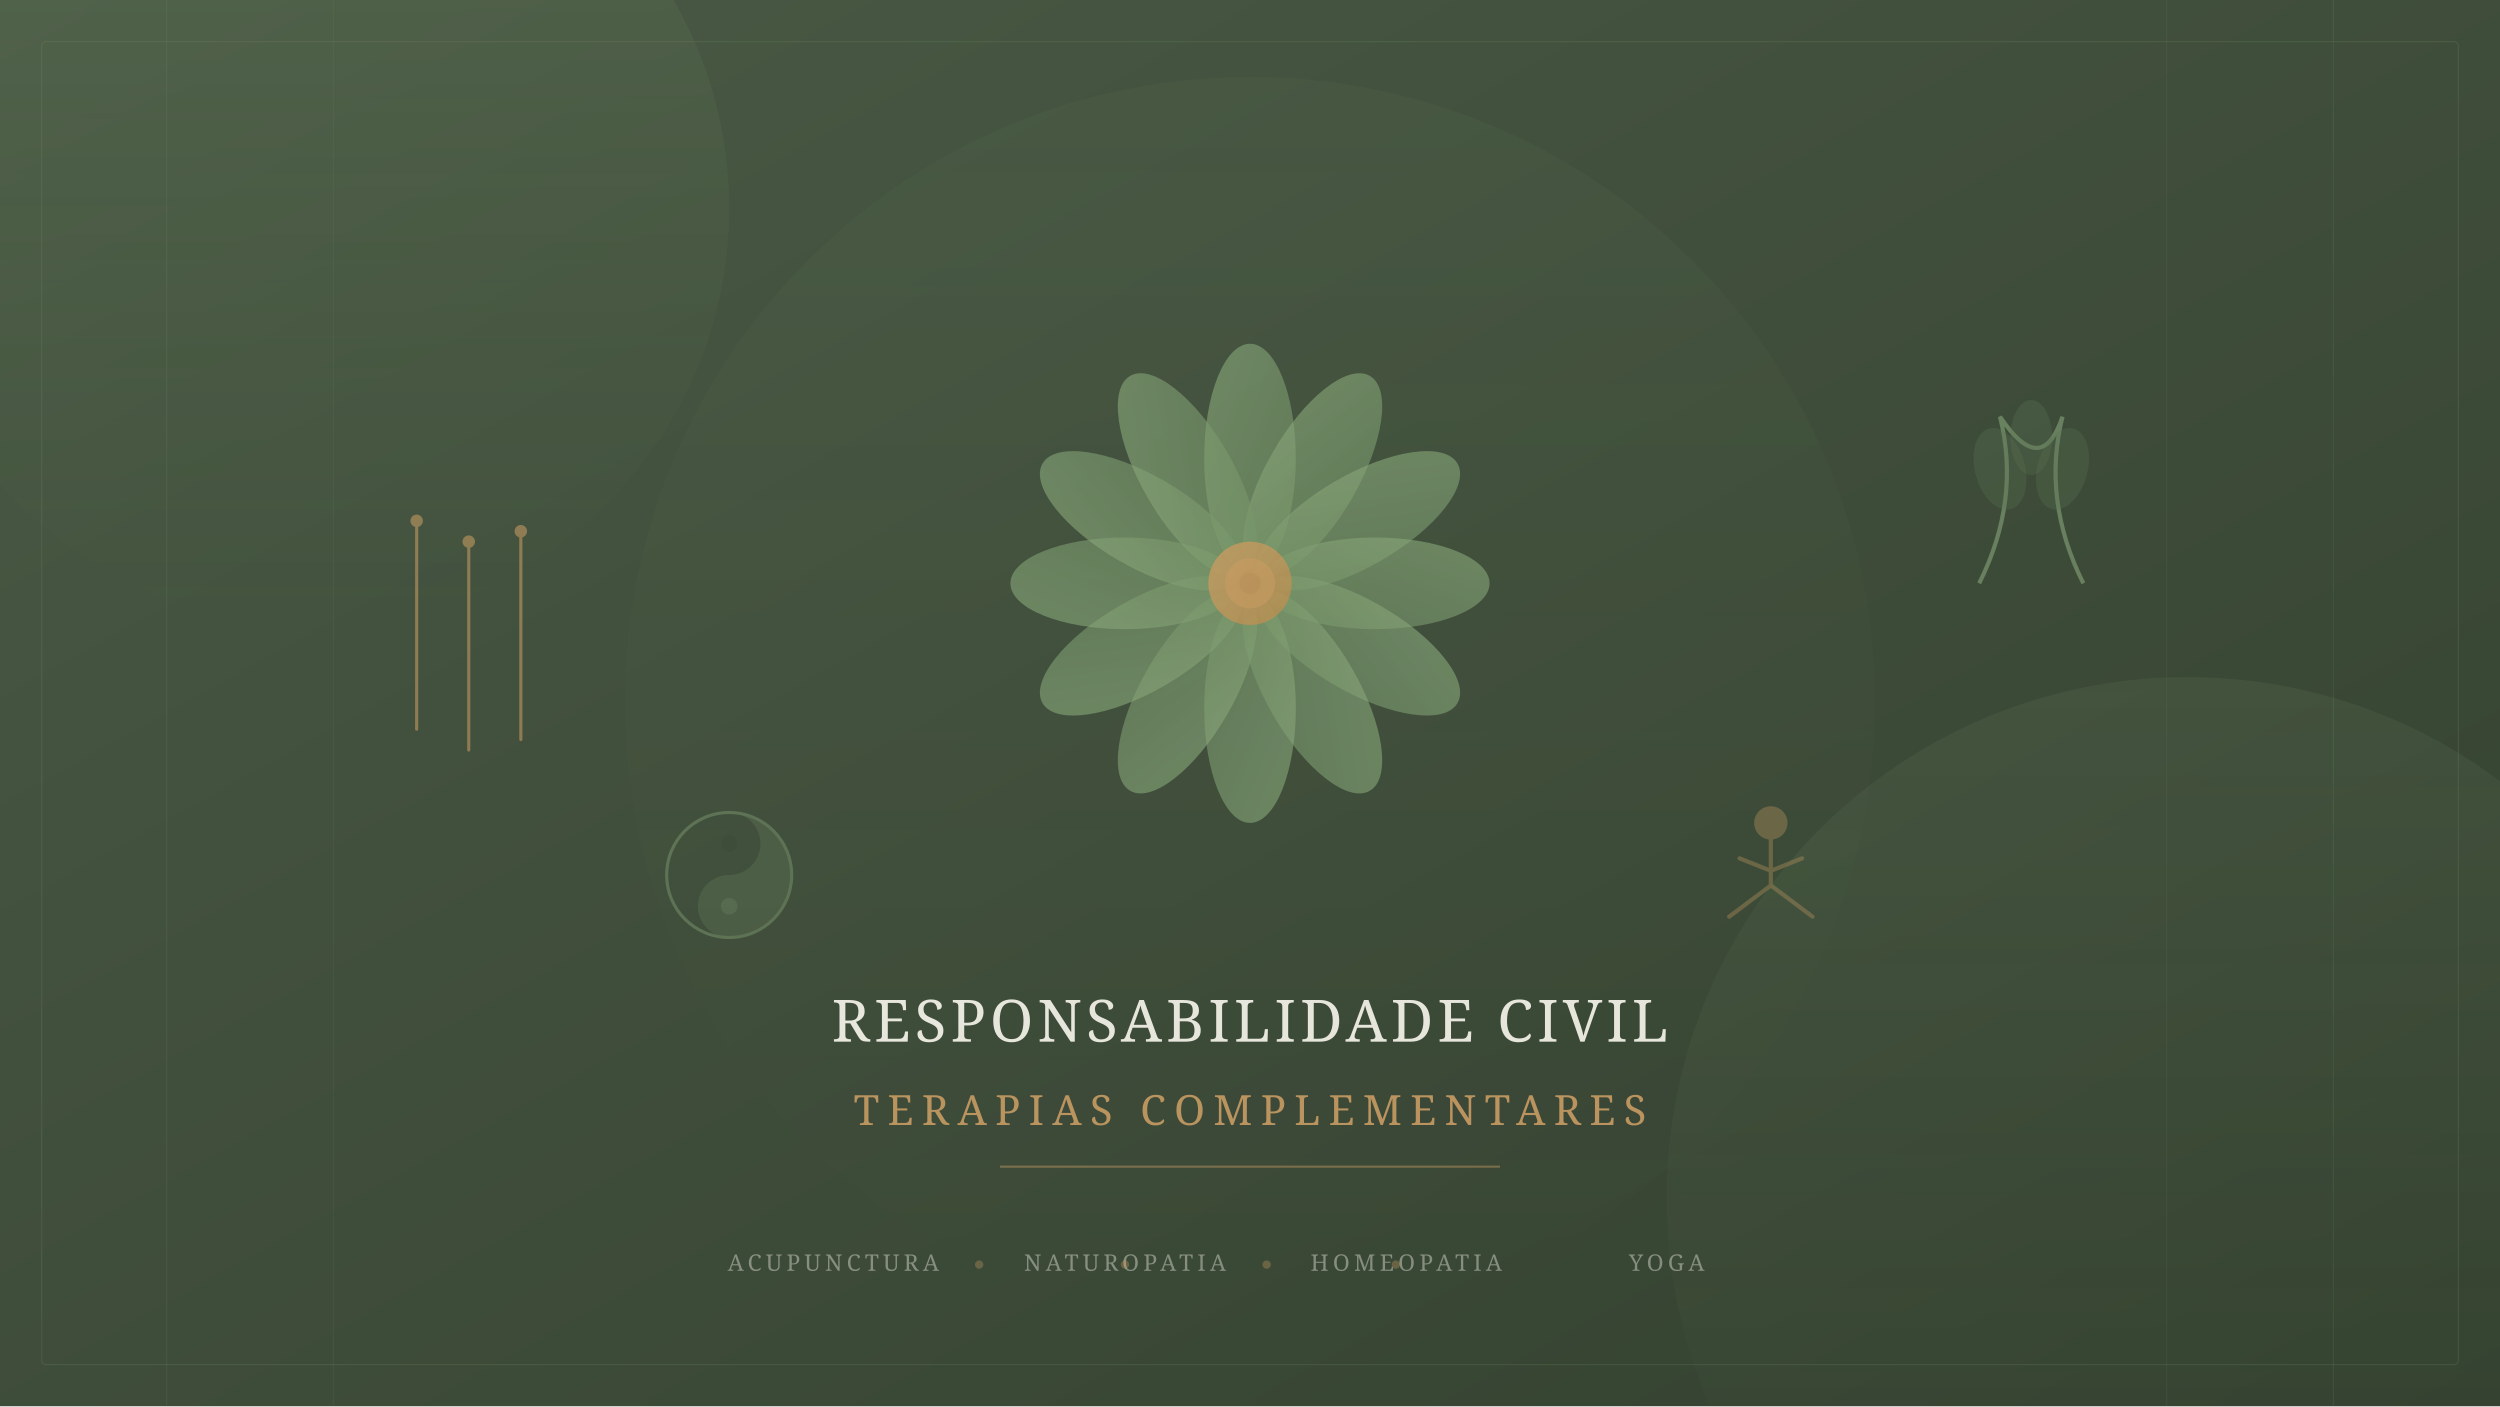
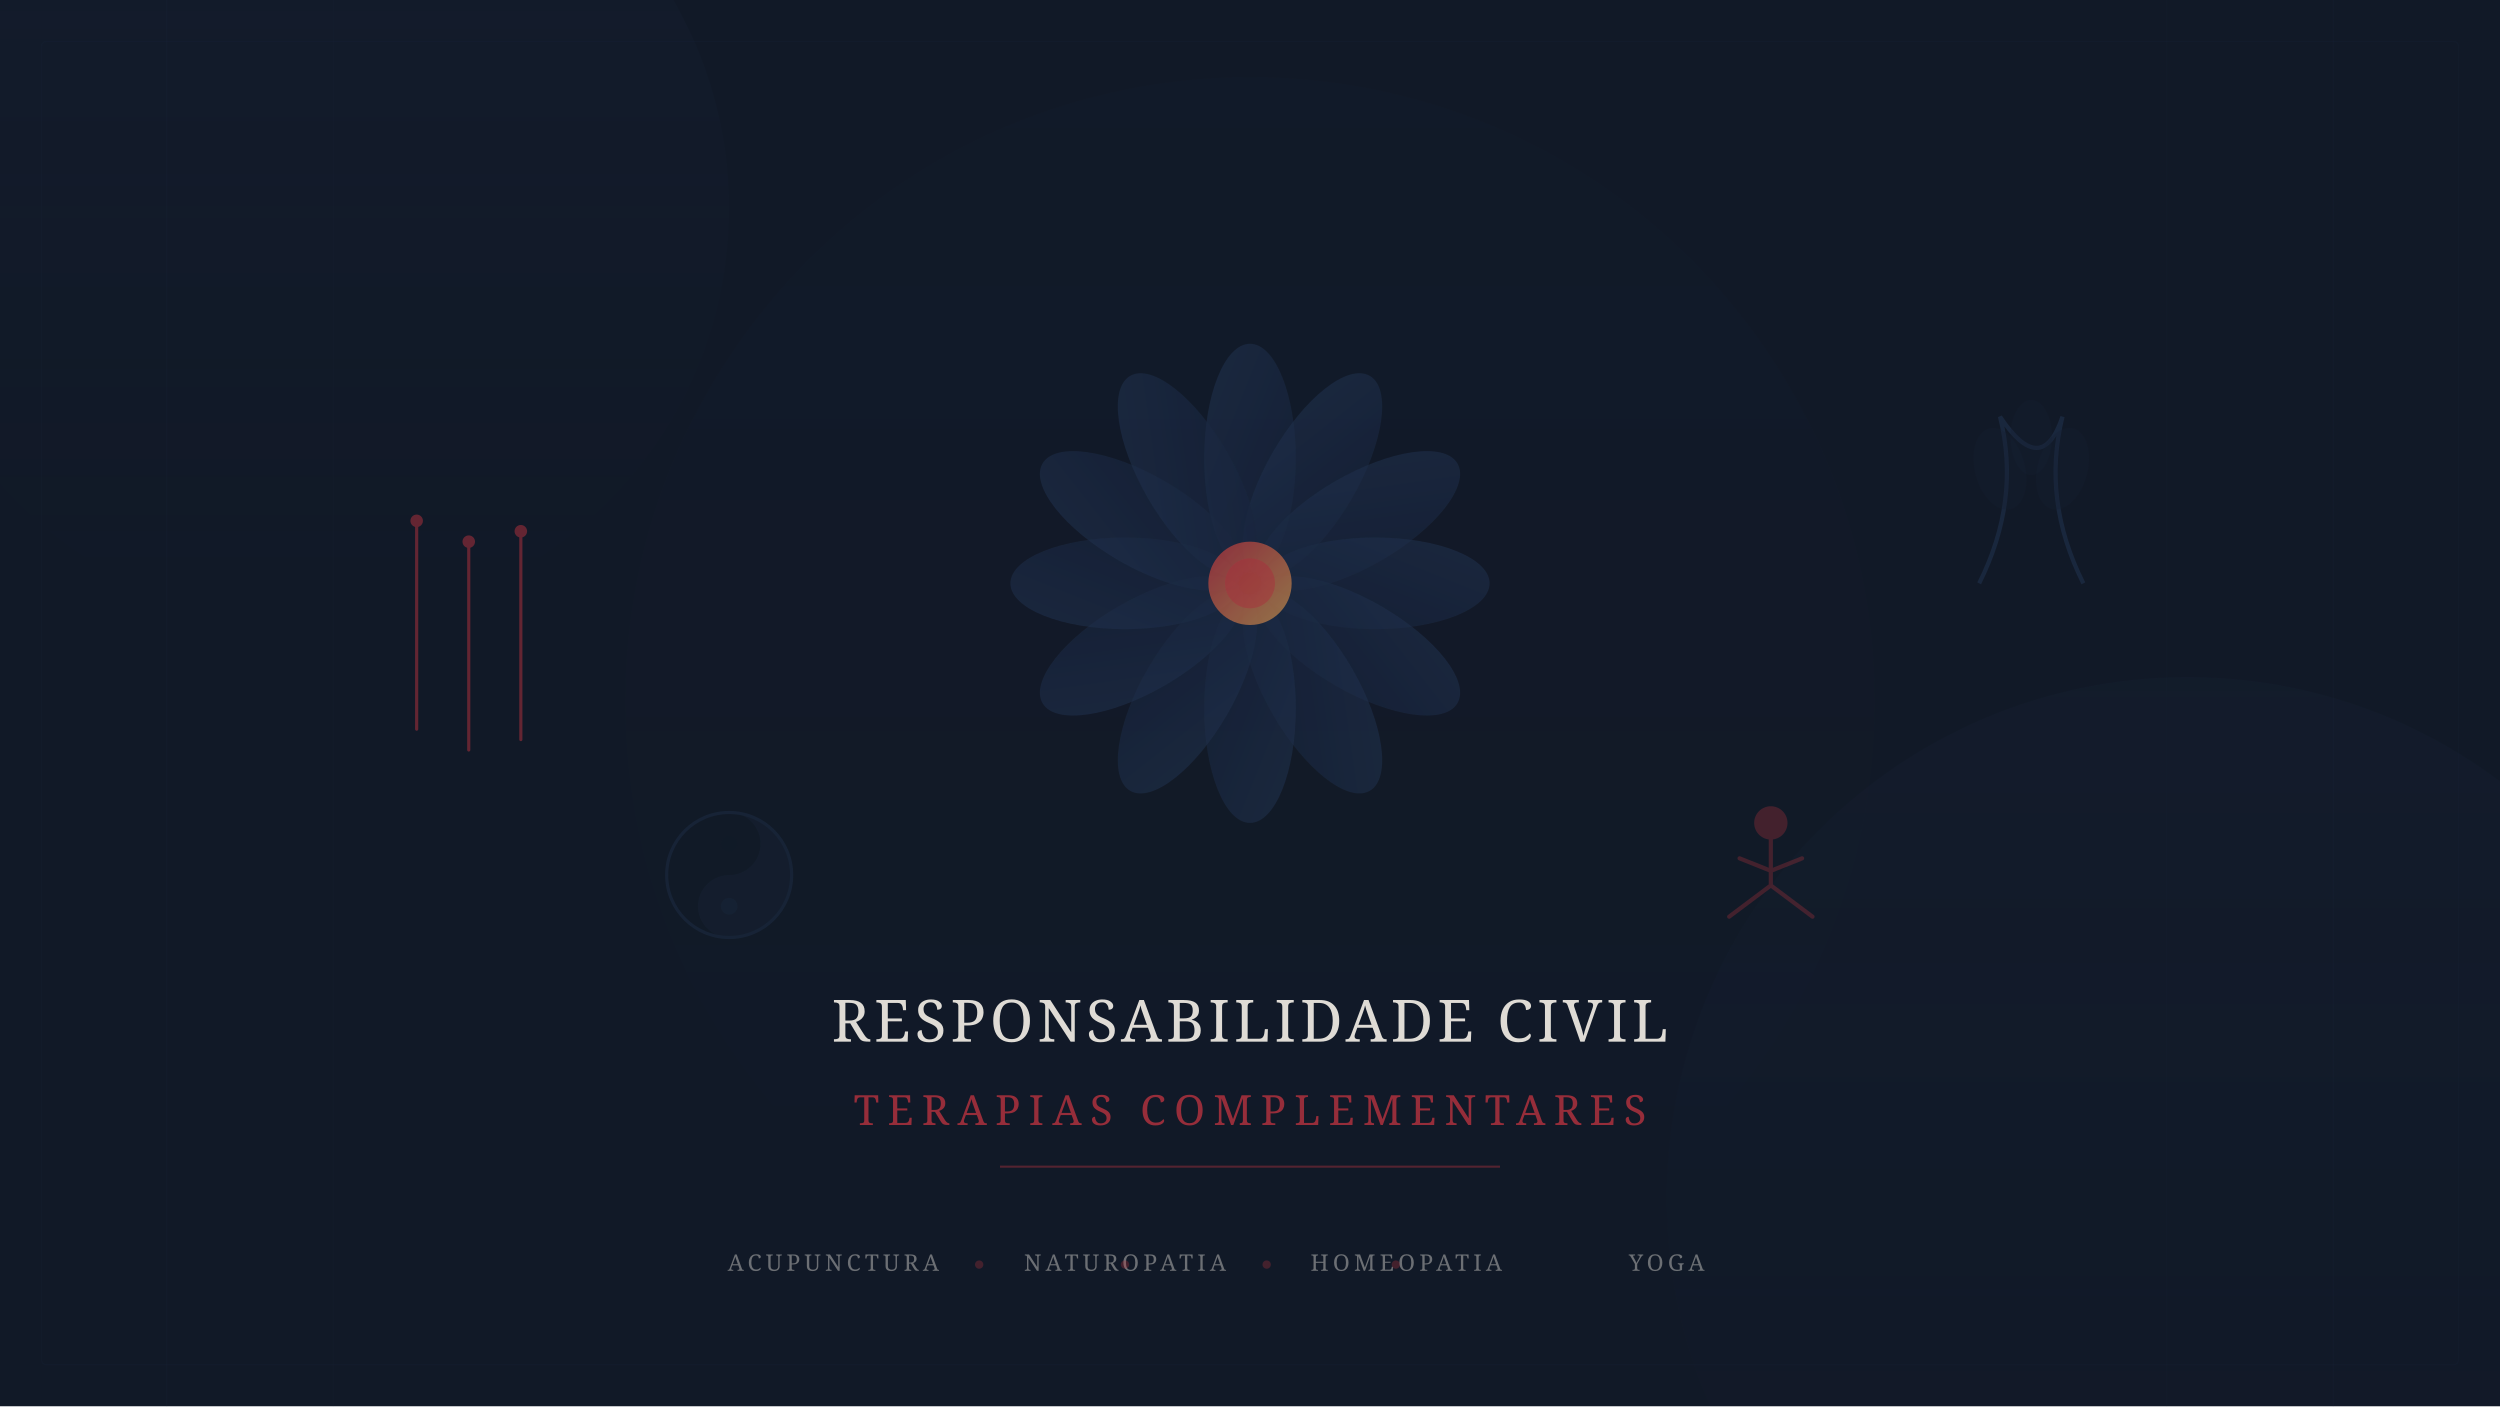
<svg xmlns="http://www.w3.org/2000/svg" viewBox="0 0 1200 675" width="1200" height="675">
  <defs>
    <linearGradient id="bg" x1="0%" y1="0%" x2="100%" y2="100%">
-       <stop offset="0%" style="stop-color:#4A5A45;stop-opacity:1" />
-       <stop offset="100%" style="stop-color:#33402F;stop-opacity:1" />
+       <stop offset="0%" style="stop-color:#111927;stop-opacity:1" />
+       <stop offset="100%" style="stop-color:#111927;stop-opacity:1" />
    </linearGradient>
    <linearGradient id="glow" x1="0%" y1="0%" x2="0%" y2="100%">
-       <stop offset="0%" style="stop-color:#94B585;stop-opacity:0.3" />
-       <stop offset="100%" style="stop-color:#7A9A6B;stop-opacity:0" />
+       <stop offset="0%" style="stop-color:#223553;stop-opacity:0.3" />
+       <stop offset="100%" style="stop-color:#17243D;stop-opacity:0" />
    </linearGradient>
    <linearGradient id="leaf" x1="0%" y1="0%" x2="100%" y2="100%">
-       <stop offset="0%" style="stop-color:#94B585" />
-       <stop offset="100%" style="stop-color:#7A9A6B" />
+       <stop offset="0%" style="stop-color:#223553" />
+       <stop offset="100%" style="stop-color:#17243D" />
    </linearGradient>
    <linearGradient id="accent" x1="0%" y1="0%" x2="100%" y2="100%">
-       <stop offset="0%" style="stop-color:#D9A668" />
+       <stop offset="0%" style="stop-color:#B8323E" />
      <stop offset="100%" style="stop-color:#C4934F" />
    </linearGradient>
  </defs>
  <rect width="1200" height="675" fill="url(#bg)" />
  <circle cx="150" cy="100" r="200" fill="url(#glow)" opacity="0.4" />
  <circle cx="1050" cy="575" r="250" fill="url(#glow)" opacity="0.3" />
  <circle cx="600" cy="337" r="300" fill="url(#glow)" opacity="0.15" />
-   <line x1="80" y1="0" x2="80" y2="675" stroke="#7A9A6B" stroke-width="0.5" opacity="0.15" />
-   <line x1="160" y1="0" x2="160" y2="675" stroke="#7A9A6B" stroke-width="0.5" opacity="0.1" />
-   <line x1="1040" y1="0" x2="1040" y2="675" stroke="#7A9A6B" stroke-width="0.5" opacity="0.1" />
-   <line x1="1120" y1="0" x2="1120" y2="675" stroke="#7A9A6B" stroke-width="0.5" opacity="0.15" />
+   <line x1="80" y1="0" x2="80" y2="675" stroke="#17243D" stroke-width="0.5" opacity="0.15" />
+   <line x1="160" y1="0" x2="160" y2="675" stroke="#17243D" stroke-width="0.5" opacity="0.1" />
+   <line x1="1040" y1="0" x2="1040" y2="675" stroke="#17243D" stroke-width="0.5" opacity="0.1" />
+   <line x1="1120" y1="0" x2="1120" y2="675" stroke="#17243D" stroke-width="0.5" opacity="0.15" />
  <g transform="translate(600, 280)" opacity="0.9">
    <ellipse cx="0" cy="-60" rx="22" ry="55" fill="url(#leaf)" opacity="0.6" transform="rotate(0)" />
    <ellipse cx="0" cy="-60" rx="22" ry="55" fill="url(#leaf)" opacity="0.6" transform="rotate(30)" />
    <ellipse cx="0" cy="-60" rx="22" ry="55" fill="url(#leaf)" opacity="0.6" transform="rotate(60)" />
    <ellipse cx="0" cy="-60" rx="22" ry="55" fill="url(#leaf)" opacity="0.6" transform="rotate(90)" />
    <ellipse cx="0" cy="-60" rx="22" ry="55" fill="url(#leaf)" opacity="0.6" transform="rotate(120)" />
    <ellipse cx="0" cy="-60" rx="22" ry="55" fill="url(#leaf)" opacity="0.6" transform="rotate(150)" />
    <ellipse cx="0" cy="-60" rx="22" ry="55" fill="url(#leaf)" opacity="0.6" transform="rotate(180)" />
    <ellipse cx="0" cy="-60" rx="22" ry="55" fill="url(#leaf)" opacity="0.6" transform="rotate(210)" />
    <ellipse cx="0" cy="-60" rx="22" ry="55" fill="url(#leaf)" opacity="0.6" transform="rotate(240)" />
    <ellipse cx="0" cy="-60" rx="22" ry="55" fill="url(#leaf)" opacity="0.6" transform="rotate(270)" />
    <ellipse cx="0" cy="-60" rx="22" ry="55" fill="url(#leaf)" opacity="0.6" transform="rotate(300)" />
    <ellipse cx="0" cy="-60" rx="22" ry="55" fill="url(#leaf)" opacity="0.6" transform="rotate(330)" />
    <circle cx="0" cy="0" r="20" fill="url(#accent)" opacity="0.8" />
-     <circle cx="0" cy="0" r="12" fill="#D9A668" opacity="0.5" />
+     <circle cx="0" cy="0" r="12" fill="#B8323E" opacity="0.5" />
  </g>
  <g transform="translate(200, 250)" opacity="0.5">
-     <line x1="0" y1="0" x2="0" y2="100" stroke="#D9A668" stroke-width="1.5" stroke-linecap="round" />
-     <circle cx="0" cy="0" r="3" fill="#D9A668" />
-     <line x1="25" y1="10" x2="25" y2="110" stroke="#D9A668" stroke-width="1.5" stroke-linecap="round" />
-     <circle cx="25" cy="10" r="3" fill="#D9A668" />
-     <line x1="50" y1="5" x2="50" y2="105" stroke="#D9A668" stroke-width="1.5" stroke-linecap="round" />
-     <circle cx="50" cy="5" r="3" fill="#D9A668" />
+     <line x1="0" y1="0" x2="0" y2="100" stroke="#B8323E" stroke-width="1.5" stroke-linecap="round" />
+     <circle cx="0" cy="0" r="3" fill="#B8323E" />
+     <line x1="25" y1="10" x2="25" y2="110" stroke="#B8323E" stroke-width="1.5" stroke-linecap="round" />
+     <circle cx="25" cy="10" r="3" fill="#B8323E" />
+     <line x1="50" y1="5" x2="50" y2="105" stroke="#B8323E" stroke-width="1.5" stroke-linecap="round" />
+     <circle cx="50" cy="5" r="3" fill="#B8323E" />
  </g>
  <g transform="translate(950, 200)" opacity="0.5">
-     <path d="M0,80 Q20,40 10,0 Q30,30 40,0 Q30,40 50,80" fill="none" stroke="#94B585" stroke-width="2" />
-     <ellipse cx="10" cy="25" rx="12" ry="20" fill="#7A9A6B" opacity="0.3" transform="rotate(-15, 10, 25)" />
-     <ellipse cx="40" cy="25" rx="12" ry="20" fill="#7A9A6B" opacity="0.3" transform="rotate(15, 40, 25)" />
-     <ellipse cx="25" cy="10" rx="10" ry="18" fill="#7A9A6B" opacity="0.3" />
+     <path d="M0,80 Q20,40 10,0 Q30,30 40,0 Q30,40 50,80" fill="none" stroke="#223553" stroke-width="2" />
+     <ellipse cx="10" cy="25" rx="12" ry="20" fill="#17243D" opacity="0.3" transform="rotate(-15, 10, 25)" />
+     <ellipse cx="40" cy="25" rx="12" ry="20" fill="#17243D" opacity="0.3" transform="rotate(15, 40, 25)" />
+     <ellipse cx="25" cy="10" rx="10" ry="18" fill="#17243D" opacity="0.3" />
  </g>
  <g transform="translate(350, 420)" opacity="0.35">
-     <circle cx="0" cy="0" r="30" fill="none" stroke="#94B585" stroke-width="1.5" />
-     <path d="M0,-30 A30,30 0 0,1 0,30 A15,15 0 0,1 0,0 A15,15 0 0,0 0,-30" fill="#94B585" opacity="0.4" />
-     <circle cx="0" cy="-15" r="4" fill="#33402F" opacity="0.6" />
-     <circle cx="0" cy="15" r="4" fill="#94B585" opacity="0.6" />
+     <circle cx="0" cy="0" r="30" fill="none" stroke="#223553" stroke-width="1.5" />
+     <path d="M0,-30 A30,30 0 0,1 0,30 A15,15 0 0,1 0,0 A15,15 0 0,0 0,-30" fill="#223553" opacity="0.4" />
+     <circle cx="0" cy="-15" r="4" fill="#111927" opacity="0.6" />
+     <circle cx="0" cy="15" r="4" fill="#223553" opacity="0.6" />
  </g>
  <g transform="translate(850, 430)" opacity="0.3">
-     <circle cx="0" cy="-35" r="8" fill="#D9A668" />
-     <path d="M0,-27 L0,-5 M-20,10 L0,-5 L20,10 M-15,-18 L0,-12 L15,-18" fill="none" stroke="#D9A668" stroke-width="2" stroke-linecap="round" />
+     <circle cx="0" cy="-35" r="8" fill="#B8323E" />
+     <path d="M0,-27 L0,-5 M-20,10 L0,-5 L20,10 M-15,-18 L0,-12 L15,-18" fill="none" stroke="#B8323E" stroke-width="2" stroke-linecap="round" />
  </g>
-   <text x="600" y="500" text-anchor="middle" font-family="Georgia, serif" font-size="28" fill="#FAF7EE" opacity="0.9" letter-spacing="2">RESPONSABILIDADE CIVIL</text>
-   <text x="600" y="540" text-anchor="middle" font-family="Georgia, serif" font-size="20" fill="#D9A668" opacity="0.8" letter-spacing="4">TERAPIAS COMPLEMENTARES</text>
-   <line x1="480" y1="560" x2="720" y2="560" stroke="#D9A668" stroke-width="1" opacity="0.4" />
+   <text x="600" y="500" text-anchor="middle" font-family="Georgia, serif" font-size="28" fill="#F5F1E8" opacity="0.9" letter-spacing="2">RESPONSABILIDADE CIVIL</text>
+   <text x="600" y="540" text-anchor="middle" font-family="Georgia, serif" font-size="20" fill="#B8323E" opacity="0.8" letter-spacing="4">TERAPIAS COMPLEMENTARES</text>
+   <line x1="480" y1="560" x2="720" y2="560" stroke="#B8323E" stroke-width="1" opacity="0.4" />
  <g transform="translate(600, 610)" opacity="0.4">
-     <text x="-200" y="0" text-anchor="middle" font-family="Georgia, serif" font-size="11" fill="#FAF7EE" letter-spacing="2">ACUPUNCTURA</text>
-     <text x="-60" y="0" text-anchor="middle" font-family="Georgia, serif" font-size="11" fill="#FAF7EE" letter-spacing="2">NATUROPATIA</text>
-     <text x="75" y="0" text-anchor="middle" font-family="Georgia, serif" font-size="11" fill="#FAF7EE" letter-spacing="2">HOMEOPATIA</text>
-     <text x="200" y="0" text-anchor="middle" font-family="Georgia, serif" font-size="11" fill="#FAF7EE" letter-spacing="2">YOGA</text>
+     <text x="-200" y="0" text-anchor="middle" font-family="Georgia, serif" font-size="11" fill="#F5F1E8" letter-spacing="2">ACUPUNCTURA</text>
+     <text x="-60" y="0" text-anchor="middle" font-family="Georgia, serif" font-size="11" fill="#F5F1E8" letter-spacing="2">NATUROPATIA</text>
+     <text x="75" y="0" text-anchor="middle" font-family="Georgia, serif" font-size="11" fill="#F5F1E8" letter-spacing="2">HOMEOPATIA</text>
+     <text x="200" y="0" text-anchor="middle" font-family="Georgia, serif" font-size="11" fill="#F5F1E8" letter-spacing="2">YOGA</text>
  </g>
-   <circle cx="470" cy="607" r="2" fill="#D9A668" opacity="0.3" />
-   <circle cx="540" cy="607" r="2" fill="#D9A668" opacity="0.3" />
-   <circle cx="608" cy="607" r="2" fill="#D9A668" opacity="0.3" />
-   <circle cx="670" cy="607" r="2" fill="#D9A668" opacity="0.3" />
-   <rect x="20" y="20" width="1160" height="635" fill="none" stroke="#7A9A6B" stroke-width="0.5" opacity="0.2" rx="2" />
+   <circle cx="470" cy="607" r="2" fill="#B8323E" opacity="0.3" />
+   <circle cx="540" cy="607" r="2" fill="#B8323E" opacity="0.3" />
+   <circle cx="608" cy="607" r="2" fill="#B8323E" opacity="0.3" />
+   <circle cx="670" cy="607" r="2" fill="#B8323E" opacity="0.3" />
+   <rect x="20" y="20" width="1160" height="635" fill="none" stroke="#17243D" stroke-width="0.5" opacity="0.2" rx="2" />
</svg>
